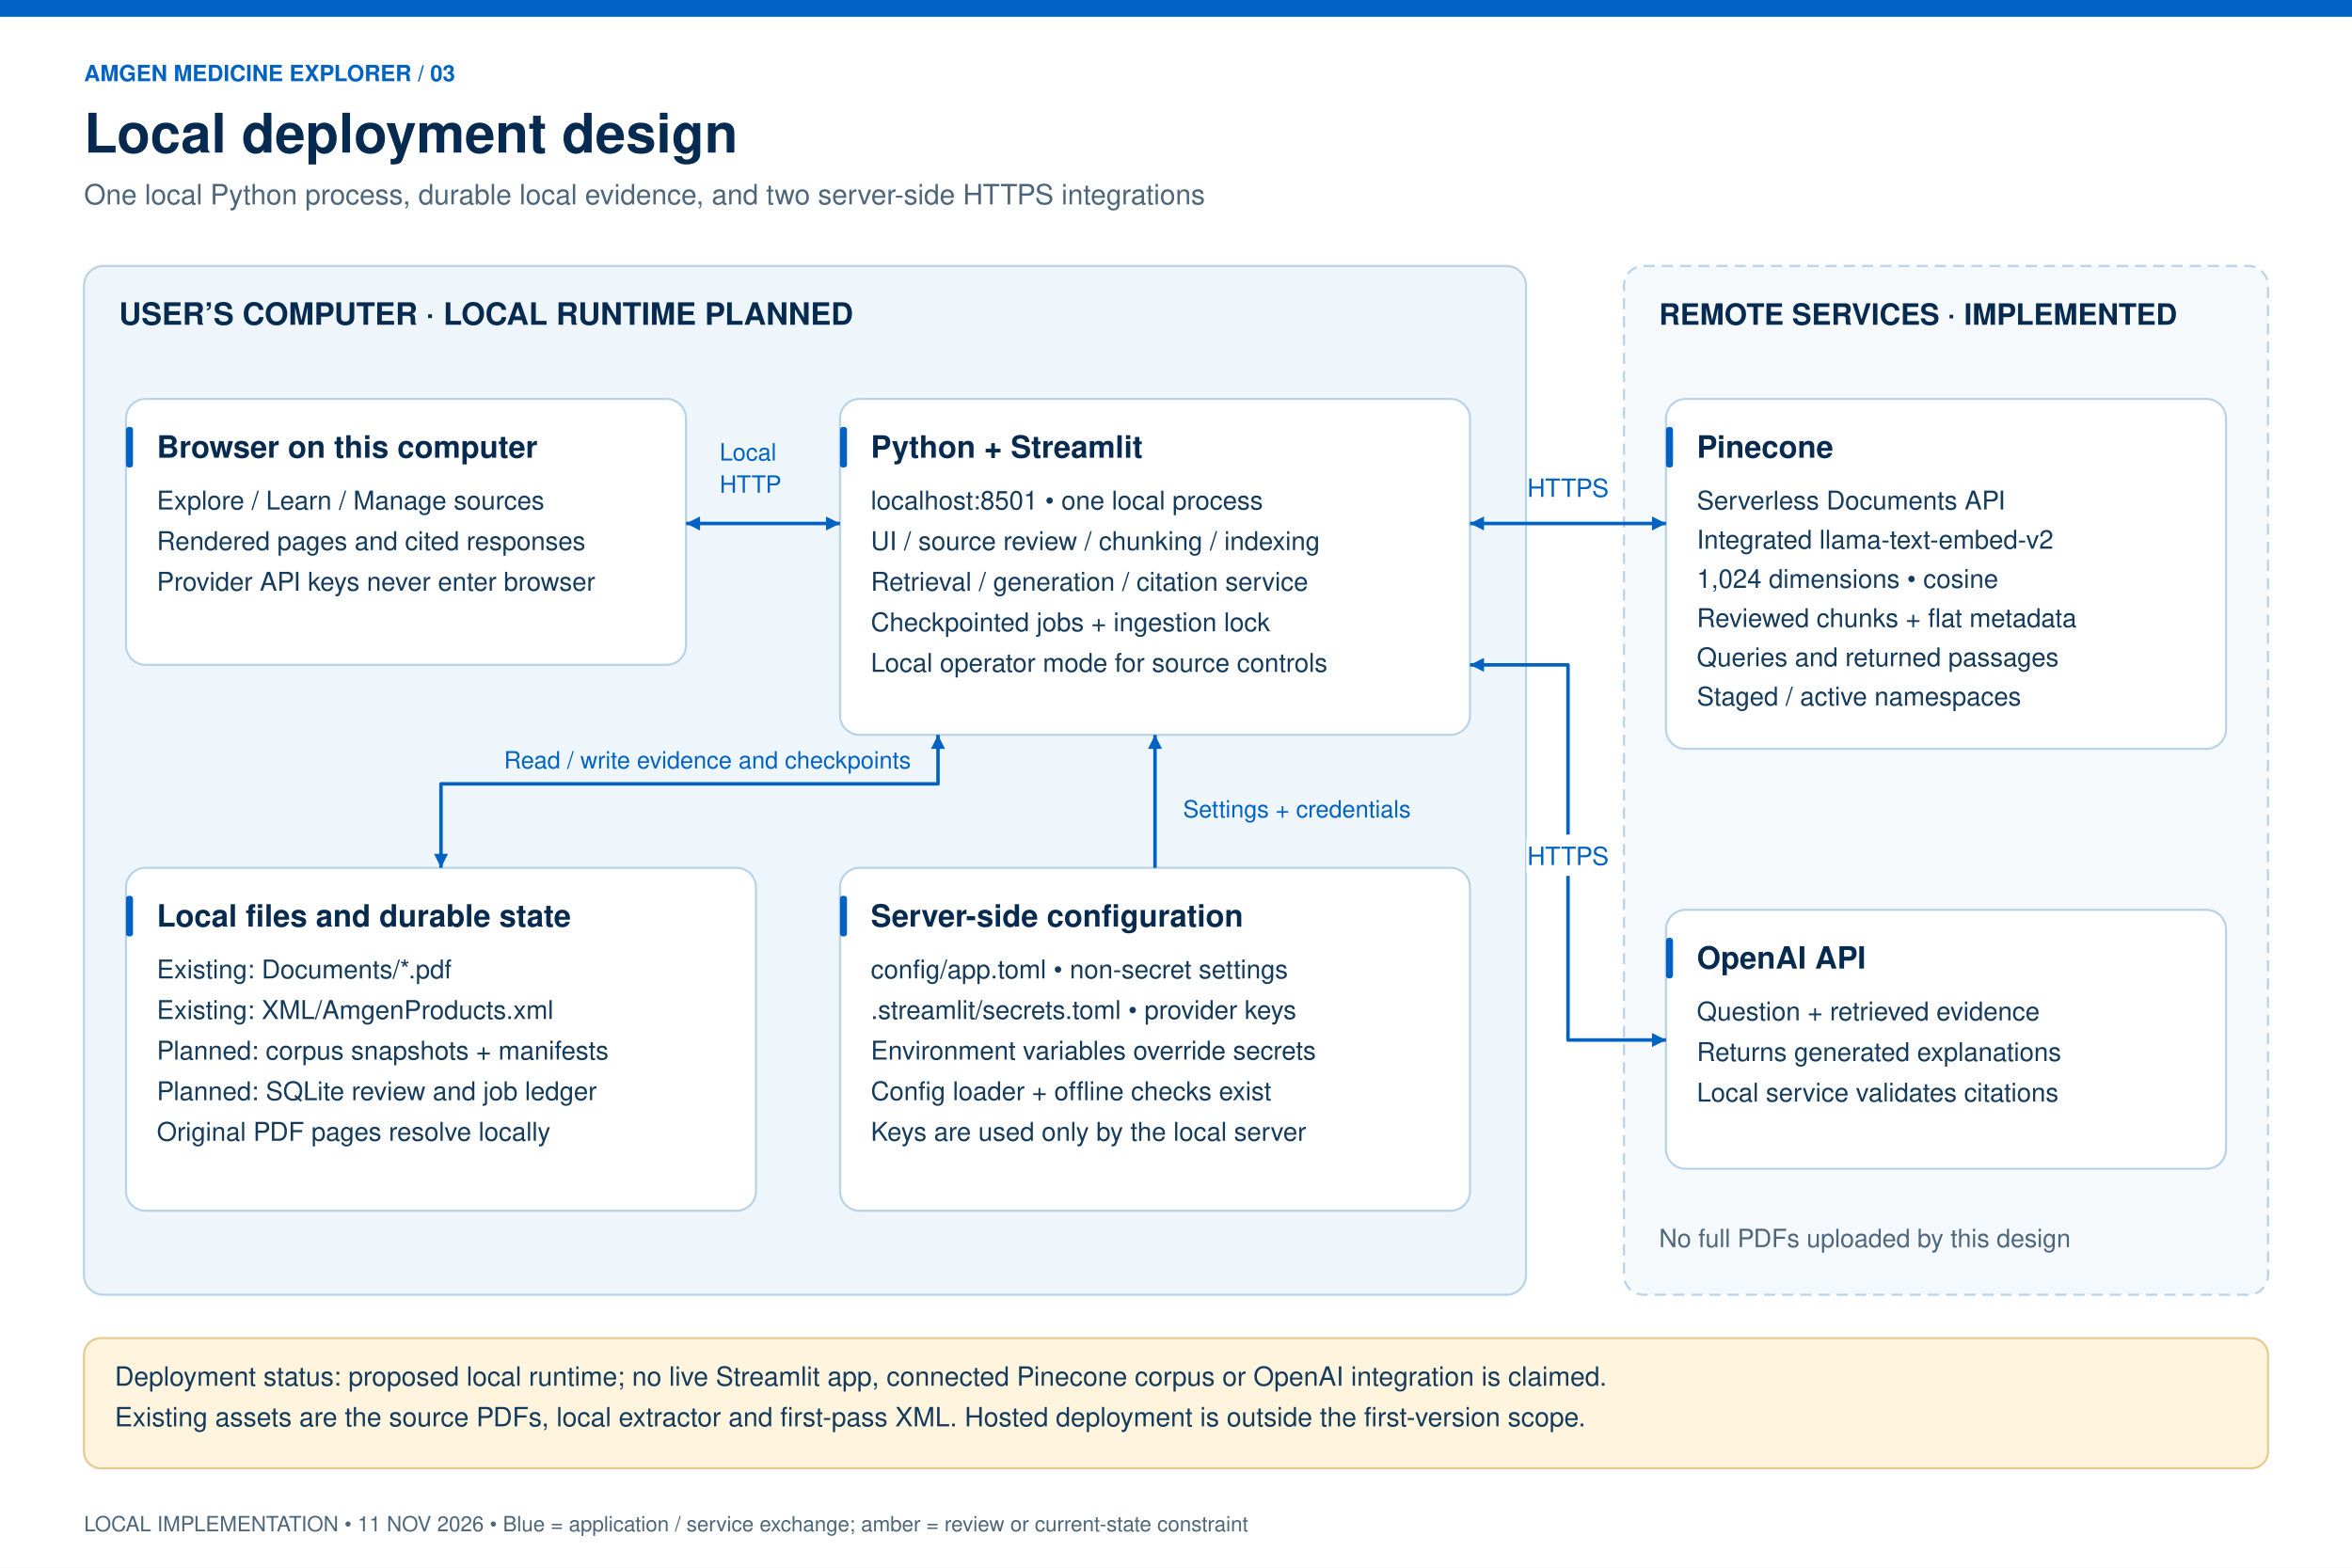
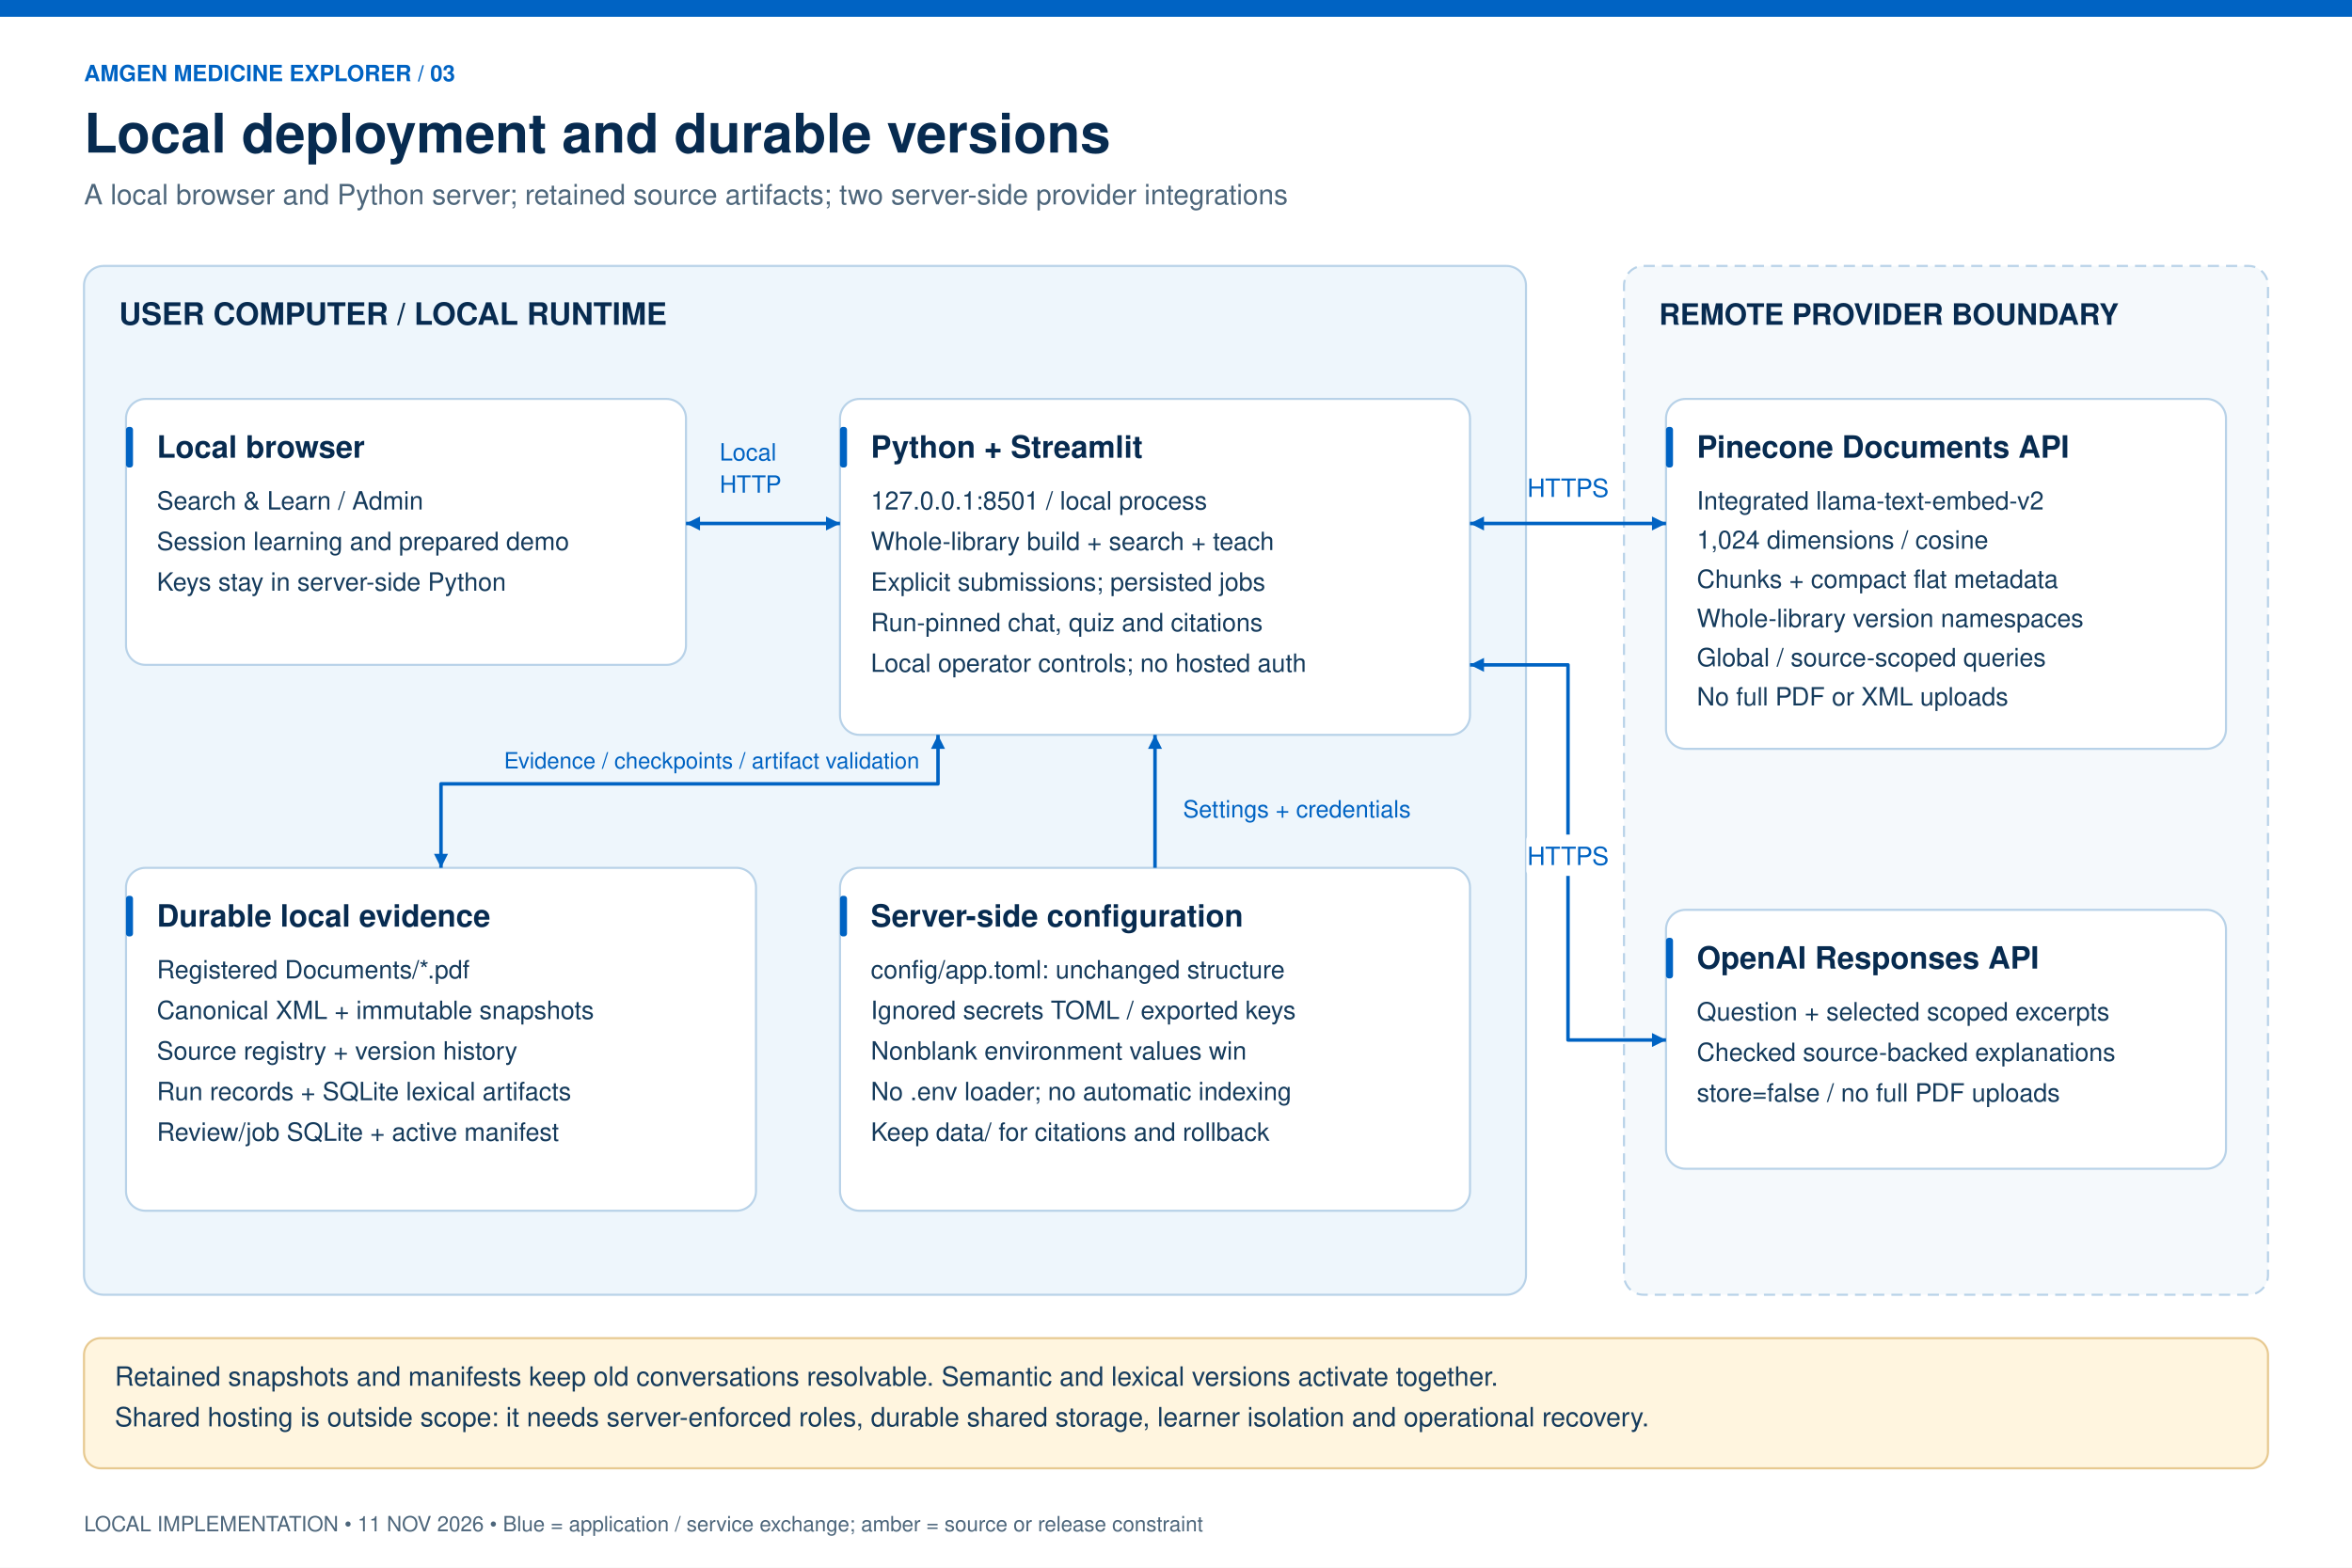
<svg xmlns="http://www.w3.org/2000/svg" width="1680" height="1120" viewBox="0 0 1680 1120" role="img" aria-labelledby="title desc">
  <defs>
    <marker id="arrow" markerWidth="9" markerHeight="9" refX="8" refY="4.5" orient="auto-start-reverse" markerUnits="userSpaceOnUse">
      <path d="M 0 0 L 9 4.5 L 0 9 z" fill="#0063C3" />
    </marker>
  </defs>
  <style>text { font-family: Helvetica, Arial, sans-serif; } .body { font-size: 19px; } </style>
  <rect width="1680" height="1120" fill="#FFFFFF" />
  <rect width="1680" height="12" fill="#0063C3" />
  <text x="60" y="58" font-family="Helvetica, Arial, sans-serif" font-size="16" fill="#0063C3" font-weight="700" text-anchor="start">AMGEN MEDICINE EXPLORER  /  03</text>
-   <text x="60" y="109" font-family="Helvetica, Arial, sans-serif" font-size="39" fill="#072B50" font-weight="700" text-anchor="start">Local deployment design</text>
-   <text x="60" y="146" font-family="Helvetica, Arial, sans-serif" font-size="20" fill="#4D667B" font-weight="400" text-anchor="start">One local Python process, durable local evidence, and two server-side HTTPS integrations</text>
+   <text x="60" y="109" font-family="Helvetica, Arial, sans-serif" font-size="39" fill="#072B50" font-weight="700" text-anchor="start">Local deployment and durable versions</text>
+   <text x="60" y="146" font-family="Helvetica, Arial, sans-serif" font-size="20" fill="#4D667B" font-weight="400" text-anchor="start">A local browser and Python server; retained source artifacts; two server-side provider integrations</text>
  <rect x="60" y="190" width="1030" height="735" rx="14" fill="#EEF6FC" stroke="#B8D2E8" stroke-width="1.5" />
-   <text x="85" y="232" font-family="Helvetica, Arial, sans-serif" font-size="22" fill="#072B50" font-weight="700" text-anchor="start">USER’S COMPUTER  ·  LOCAL RUNTIME PLANNED</text>
+   <text x="85" y="232" font-family="Helvetica, Arial, sans-serif" font-size="22" fill="#072B50" font-weight="700" text-anchor="start">USER COMPUTER / LOCAL RUNTIME</text>
  <rect x="1160" y="190" width="460" height="735" rx="14" fill="#F5F9FC" stroke="#B8D2E8" stroke-width="1.5" stroke-dasharray="8 5" />
-   <text x="1185" y="232" font-family="Helvetica, Arial, sans-serif" font-size="21" fill="#072B50" font-weight="700" text-anchor="start">REMOTE SERVICES  ·  IMPLEMENTED</text>
+   <text x="1185" y="232" font-family="Helvetica, Arial, sans-serif" font-size="21" fill="#072B50" font-weight="700" text-anchor="start">REMOTE PROVIDER BOUNDARY</text>
  <rect x="90" y="285" width="400" height="190" rx="14" fill="#FFFFFF" stroke="#B8D2E8" stroke-width="1.5" />
  <rect x="90" y="305" width="5" height="29" rx="2" fill="#0063C3" />
-   <text x="112" y="327" font-family="Helvetica, Arial, sans-serif" font-size="22" fill="#072B50" font-weight="700" text-anchor="start">Browser on this computer</text>
-   <text x="112" y="364" font-family="Helvetica, Arial, sans-serif" font-size="18.5" fill="#153B5C" font-weight="400" text-anchor="start">Explore / Learn / Manage sources</text>
-   <text x="112" y="393" font-family="Helvetica, Arial, sans-serif" font-size="18.5" fill="#153B5C" font-weight="400" text-anchor="start">Rendered pages and cited responses</text>
-   <text x="112" y="422" font-family="Helvetica, Arial, sans-serif" font-size="18.5" fill="#153B5C" font-weight="400" text-anchor="start">Provider API keys never enter browser</text>
+   <text x="112" y="327" font-family="Helvetica, Arial, sans-serif" font-size="22" fill="#072B50" font-weight="700" text-anchor="start">Local browser</text>
+   <text x="112" y="364" font-family="Helvetica, Arial, sans-serif" font-size="18" fill="#153B5C" font-weight="400" text-anchor="start">Search &amp; Learn / Admin</text>
+   <text x="112" y="393" font-family="Helvetica, Arial, sans-serif" font-size="18" fill="#153B5C" font-weight="400" text-anchor="start">Session learning and prepared demo</text>
+   <text x="112" y="422" font-family="Helvetica, Arial, sans-serif" font-size="18" fill="#153B5C" font-weight="400" text-anchor="start">Keys stay in server-side Python</text>
  <rect x="600" y="285" width="450" height="240" rx="14" fill="#FFFFFF" stroke="#B8D2E8" stroke-width="1.5" />
  <rect x="600" y="305" width="5" height="29" rx="2" fill="#0063C3" />
  <text x="622" y="327" font-family="Helvetica, Arial, sans-serif" font-size="22" fill="#072B50" font-weight="700" text-anchor="start">Python + Streamlit</text>
-   <text x="622" y="364" font-family="Helvetica, Arial, sans-serif" font-size="18.5" fill="#153B5C" font-weight="400" text-anchor="start">localhost:8501 • one local process</text>
-   <text x="622" y="393" font-family="Helvetica, Arial, sans-serif" font-size="18.5" fill="#153B5C" font-weight="400" text-anchor="start">UI / source review / chunking / indexing</text>
-   <text x="622" y="422" font-family="Helvetica, Arial, sans-serif" font-size="18.5" fill="#153B5C" font-weight="400" text-anchor="start">Retrieval / generation / citation service</text>
-   <text x="622" y="451" font-family="Helvetica, Arial, sans-serif" font-size="18.5" fill="#153B5C" font-weight="400" text-anchor="start">Checkpointed jobs + ingestion lock</text>
-   <text x="622" y="480" font-family="Helvetica, Arial, sans-serif" font-size="18.5" fill="#153B5C" font-weight="400" text-anchor="start">Local operator mode for source controls</text>
+   <text x="622" y="364" font-family="Helvetica, Arial, sans-serif" font-size="18" fill="#153B5C" font-weight="400" text-anchor="start">127.0.0.1:8501 / local process</text>
+   <text x="622" y="393" font-family="Helvetica, Arial, sans-serif" font-size="18" fill="#153B5C" font-weight="400" text-anchor="start">Whole-library build + search + teach</text>
+   <text x="622" y="422" font-family="Helvetica, Arial, sans-serif" font-size="18" fill="#153B5C" font-weight="400" text-anchor="start">Explicit submissions; persisted jobs</text>
+   <text x="622" y="451" font-family="Helvetica, Arial, sans-serif" font-size="18" fill="#153B5C" font-weight="400" text-anchor="start">Run-pinned chat, quiz and citations</text>
+   <text x="622" y="480" font-family="Helvetica, Arial, sans-serif" font-size="18" fill="#153B5C" font-weight="400" text-anchor="start">Local operator controls; no hosted auth</text>
  <path d="M 490 374 L 600 374" fill="none" stroke="#0063C3" stroke-width="2.5" stroke-linejoin="round" />
  <polygon points="600,374 590.0,379.0 590.0,369.0" fill="#0063C3" />
  <polygon points="490,374 500.0,369.0 500.0,379.0" fill="#0063C3" />
  <text x="514" y="329" font-family="Helvetica, Arial, sans-serif" font-size="17" fill="#0063C3" font-weight="400" text-anchor="start">Local</text>
  <text x="514" y="352" font-family="Helvetica, Arial, sans-serif" font-size="17" fill="#0063C3" font-weight="400" text-anchor="start">HTTP</text>
  <rect x="90" y="620" width="450" height="245" rx="14" fill="#FFFFFF" stroke="#B8D2E8" stroke-width="1.5" />
  <rect x="90" y="640" width="5" height="29" rx="2" fill="#0063C3" />
-   <text x="112" y="662" font-family="Helvetica, Arial, sans-serif" font-size="22" fill="#072B50" font-weight="700" text-anchor="start">Local files and durable state</text>
-   <text x="112" y="699" font-family="Helvetica, Arial, sans-serif" font-size="18.5" fill="#153B5C" font-weight="400" text-anchor="start">Existing: Documents/*.pdf</text>
-   <text x="112" y="728" font-family="Helvetica, Arial, sans-serif" font-size="18.5" fill="#153B5C" font-weight="400" text-anchor="start">Existing: XML/AmgenProducts.xml</text>
-   <text x="112" y="757" font-family="Helvetica, Arial, sans-serif" font-size="18.5" fill="#153B5C" font-weight="400" text-anchor="start">Planned: corpus snapshots + manifests</text>
-   <text x="112" y="786" font-family="Helvetica, Arial, sans-serif" font-size="18.5" fill="#153B5C" font-weight="400" text-anchor="start">Planned: SQLite review and job ledger</text>
-   <text x="112" y="815" font-family="Helvetica, Arial, sans-serif" font-size="18.5" fill="#153B5C" font-weight="400" text-anchor="start">Original PDF pages resolve locally</text>
+   <text x="112" y="662" font-family="Helvetica, Arial, sans-serif" font-size="22" fill="#072B50" font-weight="700" text-anchor="start">Durable local evidence</text>
+   <text x="112" y="699" font-family="Helvetica, Arial, sans-serif" font-size="18" fill="#153B5C" font-weight="400" text-anchor="start">Registered Documents/*.pdf</text>
+   <text x="112" y="728" font-family="Helvetica, Arial, sans-serif" font-size="18" fill="#153B5C" font-weight="400" text-anchor="start">Canonical XML + immutable snapshots</text>
+   <text x="112" y="757" font-family="Helvetica, Arial, sans-serif" font-size="18" fill="#153B5C" font-weight="400" text-anchor="start">Source registry + version history</text>
+   <text x="112" y="786" font-family="Helvetica, Arial, sans-serif" font-size="18" fill="#153B5C" font-weight="400" text-anchor="start">Run records + SQLite lexical artifacts</text>
+   <text x="112" y="815" font-family="Helvetica, Arial, sans-serif" font-size="18" fill="#153B5C" font-weight="400" text-anchor="start">Review/job SQLite + active manifest</text>
  <rect x="600" y="620" width="450" height="245" rx="14" fill="#FFFFFF" stroke="#B8D2E8" stroke-width="1.5" />
  <rect x="600" y="640" width="5" height="29" rx="2" fill="#0063C3" />
  <text x="622" y="662" font-family="Helvetica, Arial, sans-serif" font-size="22" fill="#072B50" font-weight="700" text-anchor="start">Server-side configuration</text>
-   <text x="622" y="699" font-family="Helvetica, Arial, sans-serif" font-size="18.5" fill="#153B5C" font-weight="400" text-anchor="start">config/app.toml • non-secret settings</text>
-   <text x="622" y="728" font-family="Helvetica, Arial, sans-serif" font-size="18.5" fill="#153B5C" font-weight="400" text-anchor="start">.streamlit/secrets.toml • provider keys</text>
-   <text x="622" y="757" font-family="Helvetica, Arial, sans-serif" font-size="18.5" fill="#153B5C" font-weight="400" text-anchor="start">Environment variables override secrets</text>
-   <text x="622" y="786" font-family="Helvetica, Arial, sans-serif" font-size="18.5" fill="#153B5C" font-weight="400" text-anchor="start">Config loader + offline checks exist</text>
-   <text x="622" y="815" font-family="Helvetica, Arial, sans-serif" font-size="18.5" fill="#153B5C" font-weight="400" text-anchor="start">Keys are used only by the local server</text>
+   <text x="622" y="699" font-family="Helvetica, Arial, sans-serif" font-size="18" fill="#153B5C" font-weight="400" text-anchor="start">config/app.toml: unchanged structure</text>
+   <text x="622" y="728" font-family="Helvetica, Arial, sans-serif" font-size="18" fill="#153B5C" font-weight="400" text-anchor="start">Ignored secrets TOML / exported keys</text>
+   <text x="622" y="757" font-family="Helvetica, Arial, sans-serif" font-size="18" fill="#153B5C" font-weight="400" text-anchor="start">Nonblank environment values win</text>
+   <text x="622" y="786" font-family="Helvetica, Arial, sans-serif" font-size="18" fill="#153B5C" font-weight="400" text-anchor="start">No .env loader; no automatic indexing</text>
+   <text x="622" y="815" font-family="Helvetica, Arial, sans-serif" font-size="18" fill="#153B5C" font-weight="400" text-anchor="start">Keep data/ for citations and rollback</text>
  <path d="M 670 525 L 670 560 L 315 560 L 315 620" fill="none" stroke="#0063C3" stroke-width="2.5" stroke-linejoin="round" />
  <polygon points="315,620 310.0,610.0 320.0,610.0" fill="#0063C3" />
  <polygon points="670,525 675.0,535.0 665.0,535.0" fill="#0063C3" />
-   <text x="360" y="549" font-family="Helvetica, Arial, sans-serif" font-size="17" fill="#0063C3" font-weight="400" text-anchor="start">Read / write evidence and checkpoints</text>
+   <text x="360" y="549" font-family="Helvetica, Arial, sans-serif" font-size="16" fill="#0063C3" font-weight="400" text-anchor="start">Evidence / checkpoints / artifact validation</text>
  <path d="M 825 620 L 825 525" fill="none" stroke="#0063C3" stroke-width="2.5" stroke-linejoin="round" />
  <polygon points="825,525 830.0,535.0 820.0,535.0" fill="#0063C3" />
  <text x="845" y="584" font-family="Helvetica, Arial, sans-serif" font-size="17" fill="#0063C3" font-weight="400" text-anchor="start">Settings + credentials</text>
  <rect x="1190" y="285" width="400" height="250" rx="14" fill="#FFFFFF" stroke="#B8D2E8" stroke-width="1.5" />
  <rect x="1190" y="305" width="5" height="29" rx="2" fill="#0063C3" />
-   <text x="1212" y="327" font-family="Helvetica, Arial, sans-serif" font-size="22" fill="#072B50" font-weight="700" text-anchor="start">Pinecone</text>
-   <text x="1212" y="364" font-family="Helvetica, Arial, sans-serif" font-size="18.5" fill="#153B5C" font-weight="400" text-anchor="start">Serverless Documents API</text>
-   <text x="1212" y="392" font-family="Helvetica, Arial, sans-serif" font-size="18.5" fill="#153B5C" font-weight="400" text-anchor="start">Integrated llama-text-embed-v2</text>
-   <text x="1212" y="420" font-family="Helvetica, Arial, sans-serif" font-size="18.5" fill="#153B5C" font-weight="400" text-anchor="start">1,024 dimensions • cosine</text>
-   <text x="1212" y="448" font-family="Helvetica, Arial, sans-serif" font-size="18.5" fill="#153B5C" font-weight="400" text-anchor="start">Reviewed chunks + flat metadata</text>
-   <text x="1212" y="476" font-family="Helvetica, Arial, sans-serif" font-size="18.5" fill="#153B5C" font-weight="400" text-anchor="start">Queries and returned passages</text>
-   <text x="1212" y="504" font-family="Helvetica, Arial, sans-serif" font-size="18.5" fill="#153B5C" font-weight="400" text-anchor="start">Staged / active namespaces</text>
+   <text x="1212" y="327" font-family="Helvetica, Arial, sans-serif" font-size="22" fill="#072B50" font-weight="700" text-anchor="start">Pinecone Documents API</text>
+   <text x="1212" y="364" font-family="Helvetica, Arial, sans-serif" font-size="18" fill="#153B5C" font-weight="400" text-anchor="start">Integrated llama-text-embed-v2</text>
+   <text x="1212" y="392" font-family="Helvetica, Arial, sans-serif" font-size="18" fill="#153B5C" font-weight="400" text-anchor="start">1,024 dimensions / cosine</text>
+   <text x="1212" y="420" font-family="Helvetica, Arial, sans-serif" font-size="18" fill="#153B5C" font-weight="400" text-anchor="start">Chunks + compact flat metadata</text>
+   <text x="1212" y="448" font-family="Helvetica, Arial, sans-serif" font-size="18" fill="#153B5C" font-weight="400" text-anchor="start">Whole-library version namespaces</text>
+   <text x="1212" y="476" font-family="Helvetica, Arial, sans-serif" font-size="18" fill="#153B5C" font-weight="400" text-anchor="start">Global / source-scoped queries</text>
+   <text x="1212" y="504" font-family="Helvetica, Arial, sans-serif" font-size="18" fill="#153B5C" font-weight="400" text-anchor="start">No full PDF or XML uploads</text>
  <path d="M 1050 374 L 1190 374" fill="none" stroke="#0063C3" stroke-width="2.5" stroke-linejoin="round" />
  <polygon points="1190,374 1180.0,379.0 1180.0,369.0" fill="#0063C3" />
  <polygon points="1050,374 1060.0,369.0 1060.0,379.0" fill="#0063C3" />
  <text x="1120" y="355" font-family="Helvetica, Arial, sans-serif" font-size="18" fill="#0063C3" font-weight="400" text-anchor="middle">HTTPS</text>
  <rect x="1190" y="650" width="400" height="185" rx="14" fill="#FFFFFF" stroke="#B8D2E8" stroke-width="1.5" />
  <rect x="1190" y="670" width="5" height="29" rx="2" fill="#0063C3" />
-   <text x="1212" y="692" font-family="Helvetica, Arial, sans-serif" font-size="22" fill="#072B50" font-weight="700" text-anchor="start">OpenAI API</text>
-   <text x="1212" y="729" font-family="Helvetica, Arial, sans-serif" font-size="18.5" fill="#153B5C" font-weight="400" text-anchor="start">Question + retrieved evidence</text>
-   <text x="1212" y="758" font-family="Helvetica, Arial, sans-serif" font-size="18.5" fill="#153B5C" font-weight="400" text-anchor="start">Returns generated explanations</text>
-   <text x="1212" y="787" font-family="Helvetica, Arial, sans-serif" font-size="18.5" fill="#153B5C" font-weight="400" text-anchor="start">Local service validates citations</text>
+   <text x="1212" y="692" font-family="Helvetica, Arial, sans-serif" font-size="22" fill="#072B50" font-weight="700" text-anchor="start">OpenAI Responses API</text>
+   <text x="1212" y="729" font-family="Helvetica, Arial, sans-serif" font-size="18" fill="#153B5C" font-weight="400" text-anchor="start">Question + selected scoped excerpts</text>
+   <text x="1212" y="758" font-family="Helvetica, Arial, sans-serif" font-size="18" fill="#153B5C" font-weight="400" text-anchor="start">Checked source-backed explanations</text>
+   <text x="1212" y="787" font-family="Helvetica, Arial, sans-serif" font-size="18" fill="#153B5C" font-weight="400" text-anchor="start">store=false / no full PDF uploads</text>
  <path d="M 1050 475 L 1120 475 L 1120 743 L 1190 743" fill="none" stroke="#0063C3" stroke-width="2.5" stroke-linejoin="round" />
  <polygon points="1190,743 1180.0,748.0 1180.0,738.0" fill="#0063C3" />
  <polygon points="1050,475 1060.0,470.0 1060.0,480.0" fill="#0063C3" />
  <rect x="1091" y="597" width="58" height="28" rx="3" fill="#FFFFFF" stroke="#FFFFFF" stroke-width="1.5" />
  <text x="1120" y="618" font-family="Helvetica, Arial, sans-serif" font-size="18" fill="#0063C3" font-weight="400" text-anchor="middle">HTTPS</text>
-   <text x="1185" y="891" font-family="Helvetica, Arial, sans-serif" font-size="18" fill="#4D667B" font-weight="400" text-anchor="start">No full PDFs uploaded by this design</text>
  <rect x="60" y="956" width="1560" height="93" rx="12" fill="#FFF5DF" stroke="#E7C990" stroke-width="1.5" />
-   <text x="82" y="990" font-family="Helvetica, Arial, sans-serif" font-size="19" fill="#153B5C" font-weight="400" text-anchor="start">Deployment status: proposed local runtime; no live Streamlit app, connected Pinecone corpus or OpenAI integration is claimed.</text>
-   <text x="82" y="1019" font-family="Helvetica, Arial, sans-serif" font-size="19" fill="#153B5C" font-weight="400" text-anchor="start">Existing assets are the source PDFs, local extractor and first-pass XML. Hosted deployment is outside the first-version scope.</text>
-   <text x="60" y="1094" font-family="Helvetica, Arial, sans-serif" font-size="15" fill="#4D667B" font-weight="400" text-anchor="start">LOCAL IMPLEMENTATION  •  11 NOV 2026  •  Blue = application / service exchange; amber = review or current-state constraint</text>
+   <text x="82" y="990" font-family="Helvetica, Arial, sans-serif" font-size="19" fill="#153B5C" font-weight="400" text-anchor="start">Retained snapshots and manifests keep old conversations resolvable. Semantic and lexical versions activate together.</text>
+   <text x="82" y="1019" font-family="Helvetica, Arial, sans-serif" font-size="19" fill="#153B5C" font-weight="400" text-anchor="start">Shared hosting is outside scope: it needs server-enforced roles, durable shared storage, learner isolation and operational recovery.</text>
+   <text x="60" y="1094" font-family="Helvetica, Arial, sans-serif" font-size="15" fill="#4D667B" font-weight="400" text-anchor="start">LOCAL IMPLEMENTATION  •  11 NOV 2026  •  Blue = application / service exchange; amber = source or release constraint</text>
</svg>
